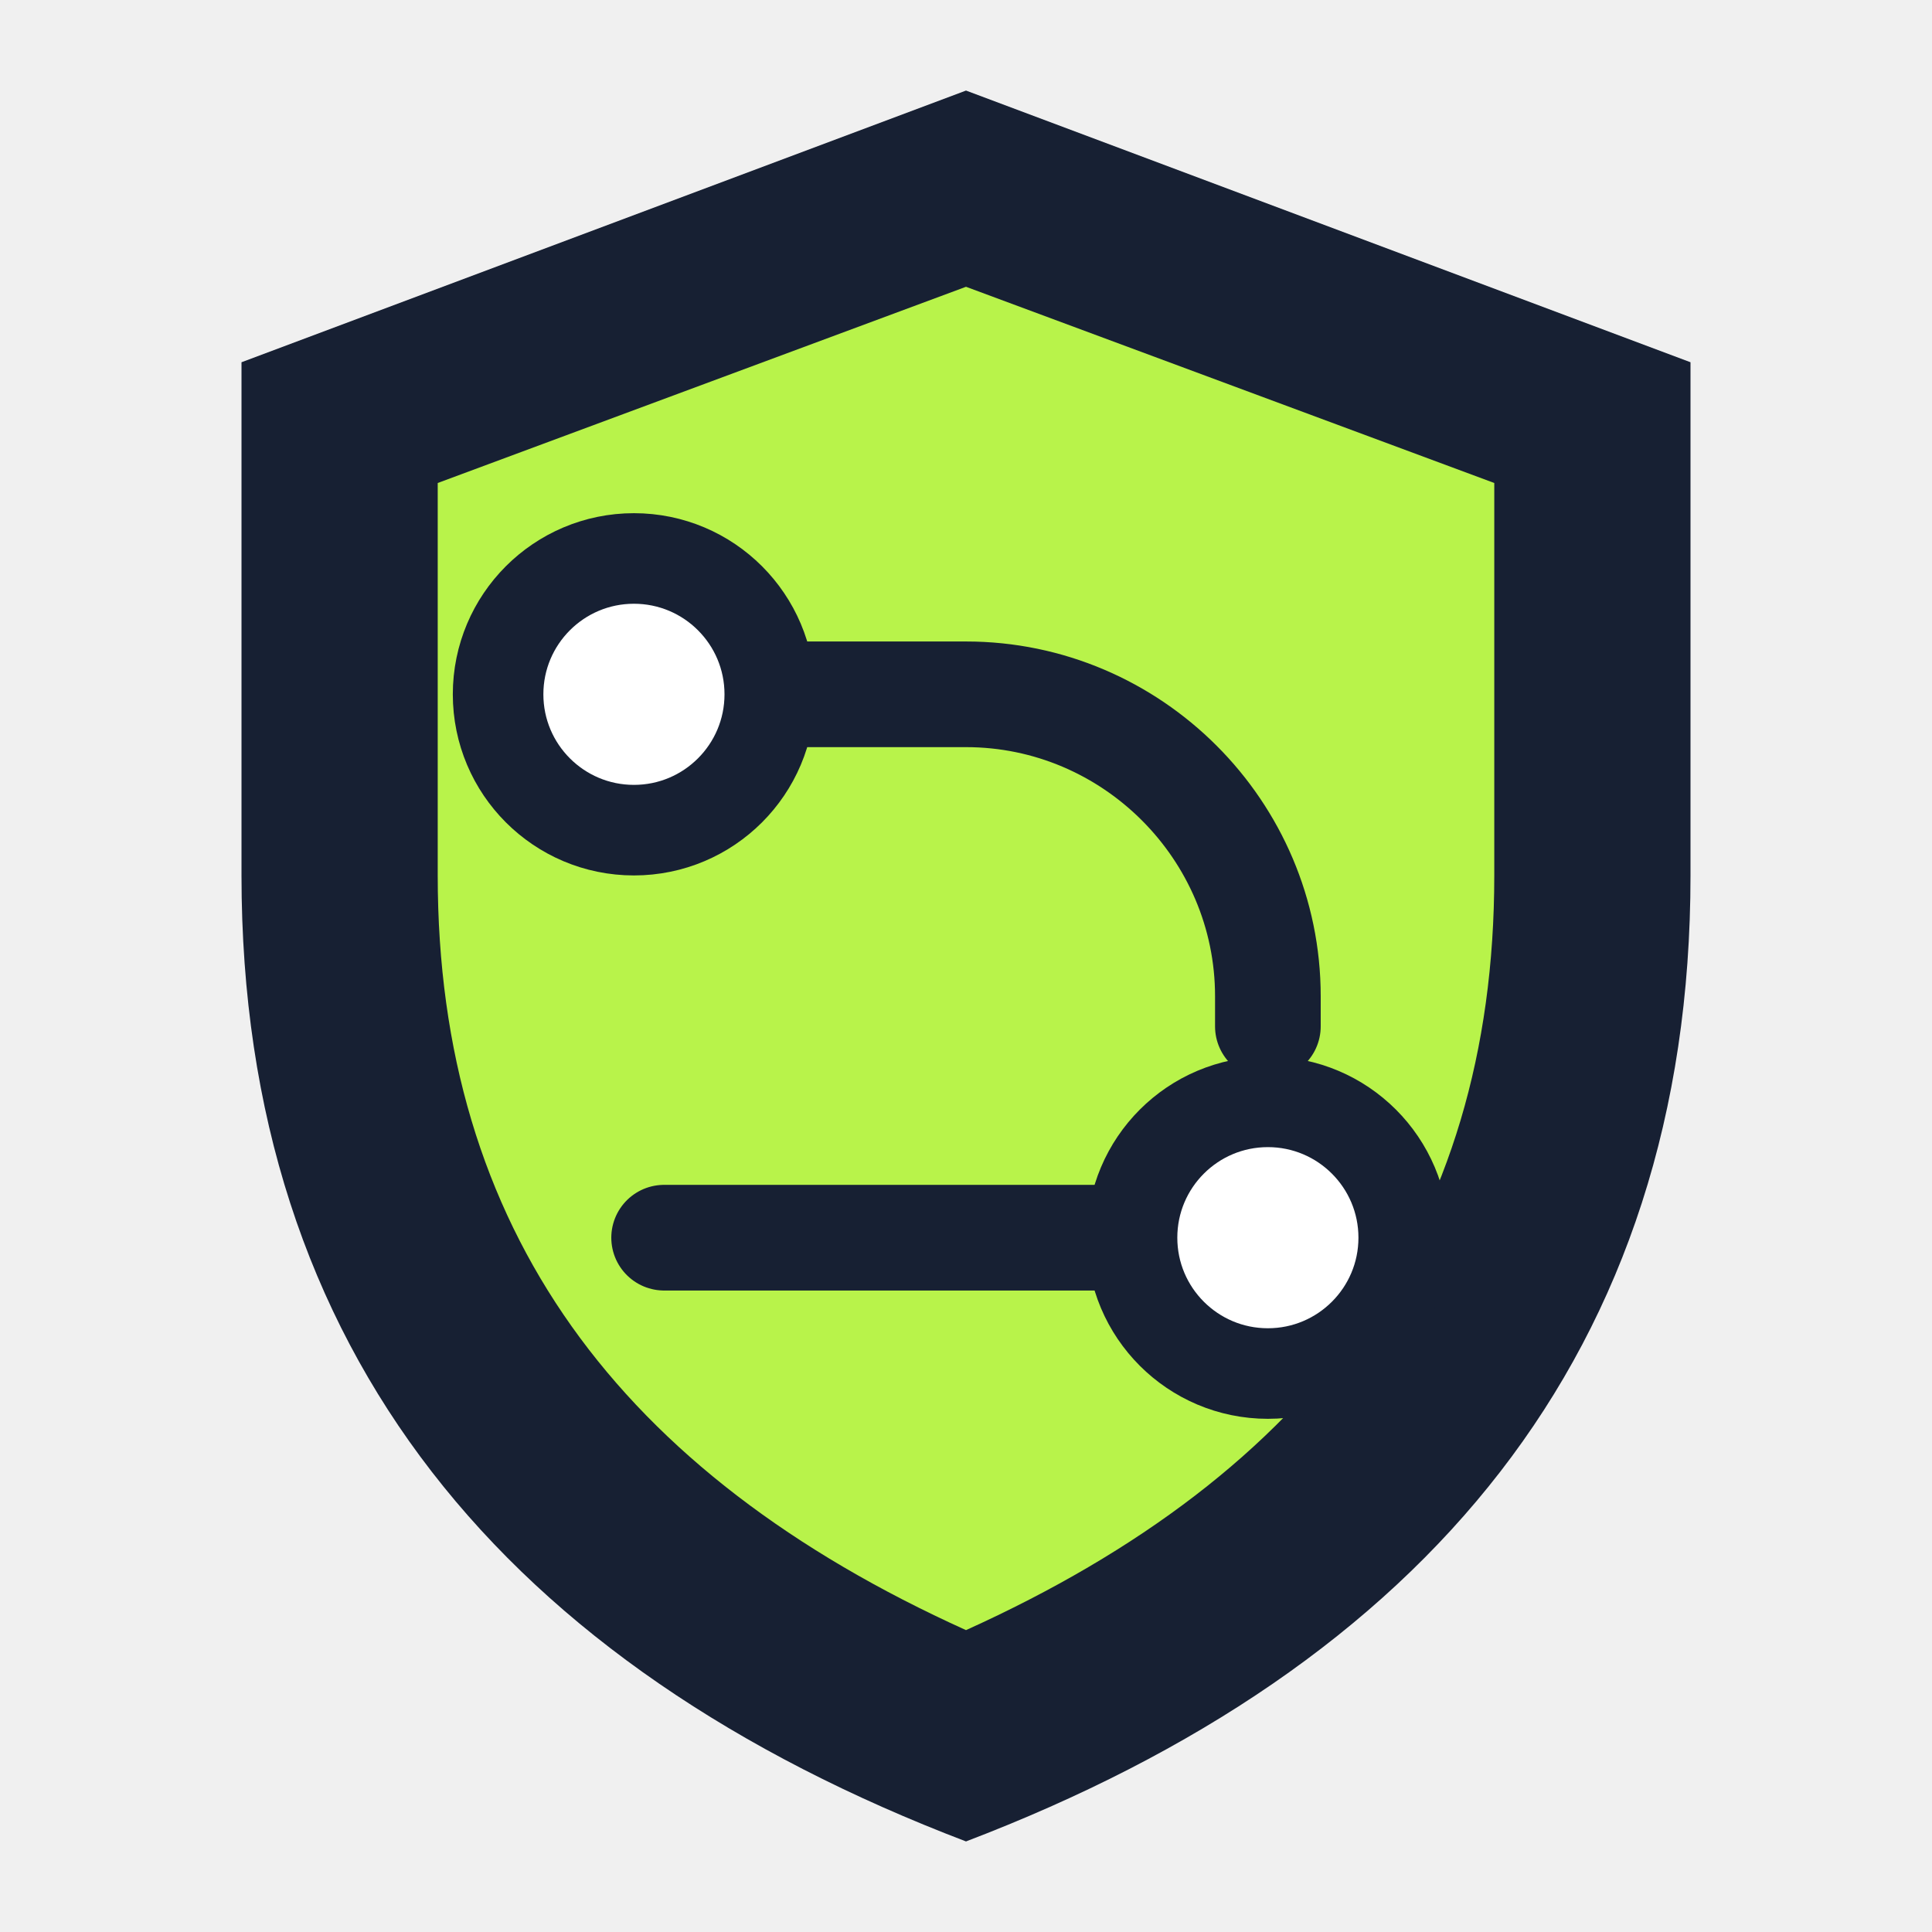
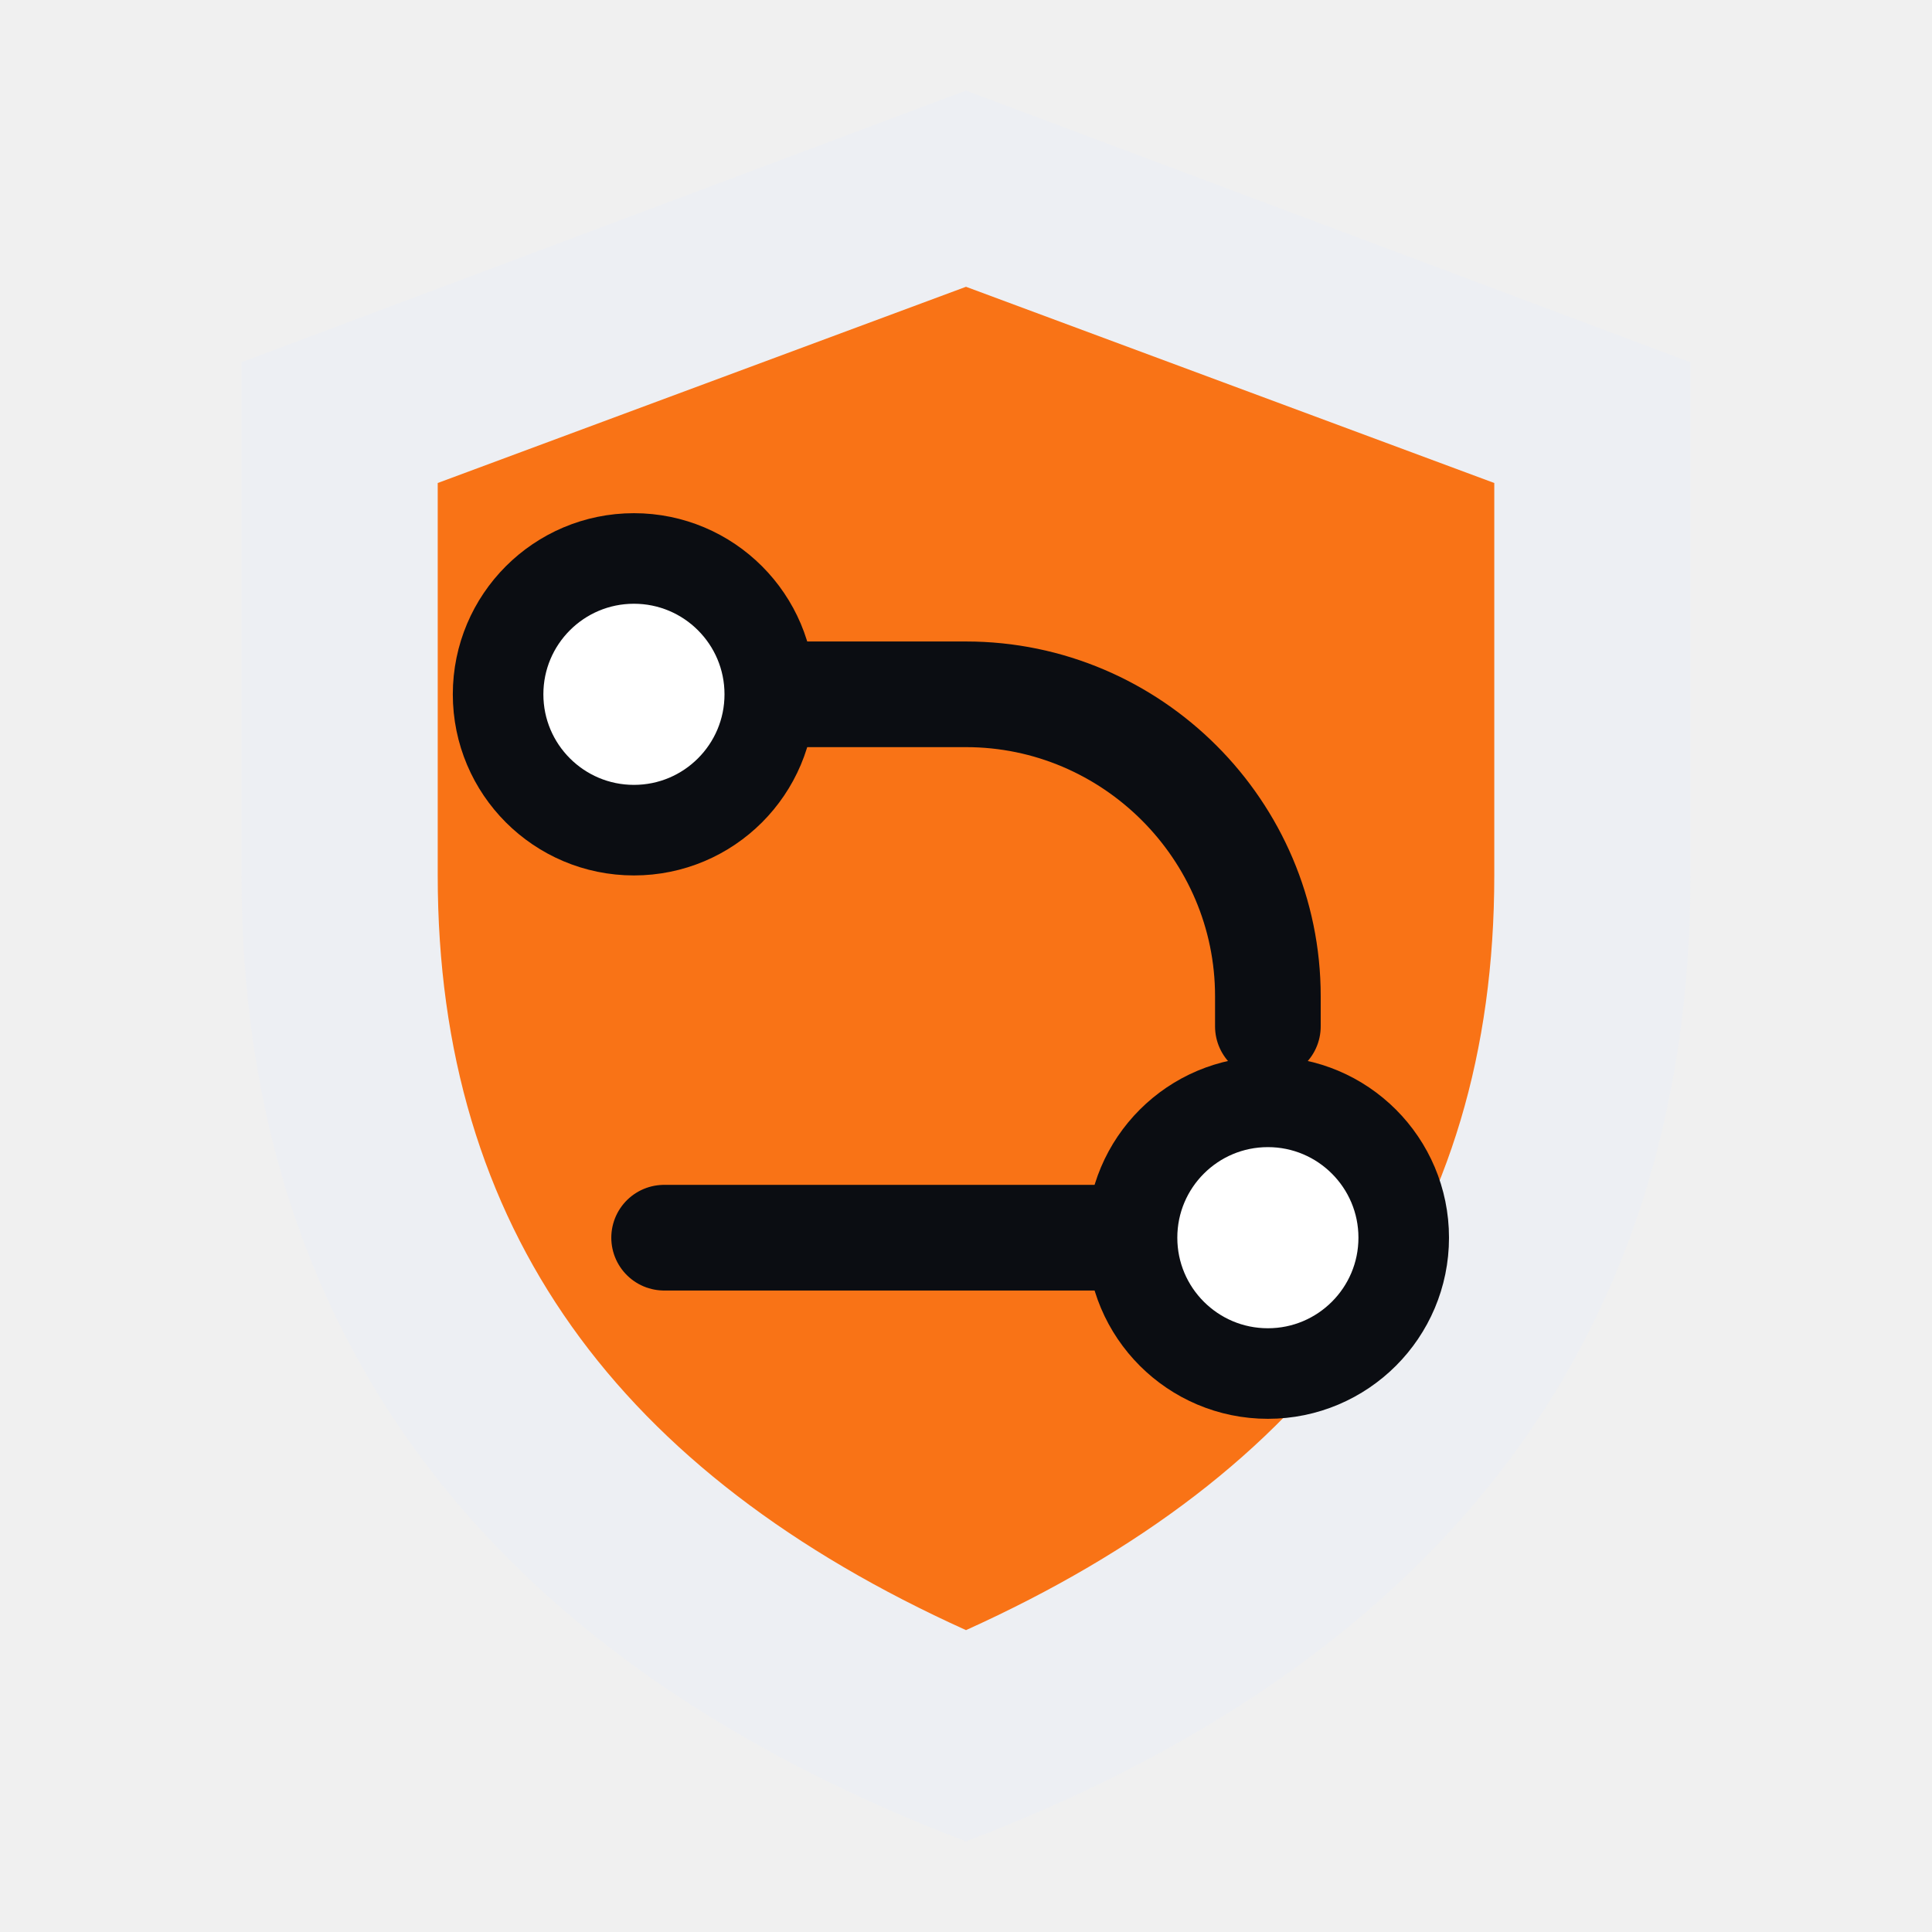
<svg xmlns="http://www.w3.org/2000/svg" viewBox="0 0 64 64" role="img" aria-labelledby="title desc">
-   <path fill="#172033" d="M32 3 56 12v17c0 15.8-8.8 26.2-24 32C16.8 55.2 8 44.8 8 29V12L32 3Z" />
-   <path fill="#B8F34A" d="M32 9.5 49.5 16v13c0 11.7-6 19.8-17.5 25-11.5-5.2-17.5-13.3-17.5-25V16L32 9.5Z" />
-   <path fill="none" stroke="#172033" stroke-linecap="round" stroke-linejoin="round" stroke-width="3.5" d="M22 23h10c5.5 0 10 4.5 10 10v1" />
-   <path fill="none" stroke="#172033" stroke-linecap="round" stroke-width="3.5" d="M22 41h20" />
-   <circle cx="21" cy="23" r="4.5" fill="#fff" stroke="#172033" stroke-width="3" />
-   <circle cx="42" cy="41" r="4.5" fill="#fff" stroke="#172033" stroke-width="3" />
+   <path fill="#EDEFF3" d="M32 3 56 12v17c0 15.8-8.8 26.2-24 32C16.8 55.2 8 44.8 8 29V12L32 3Z" />
+   <path fill="#F97316" d="M32 9.5 49.5 16v13c0 11.7-6 19.8-17.5 25-11.5-5.2-17.5-13.3-17.5-25V16L32 9.5Z" />
+   <path fill="none" stroke="#0B0D12" stroke-linecap="round" stroke-linejoin="round" stroke-width="3.5" d="M22 23h10c5.5 0 10 4.5 10 10v1" />
+   <path fill="none" stroke="#0B0D12" stroke-linecap="round" stroke-width="3.5" d="M22 41h20" />
+   <circle cx="21" cy="23" r="4.5" fill="#fff" stroke="#0B0D12" stroke-width="3" />
+   <circle cx="42" cy="41" r="4.5" fill="#fff" stroke="#0B0D12" stroke-width="3" />
</svg>
